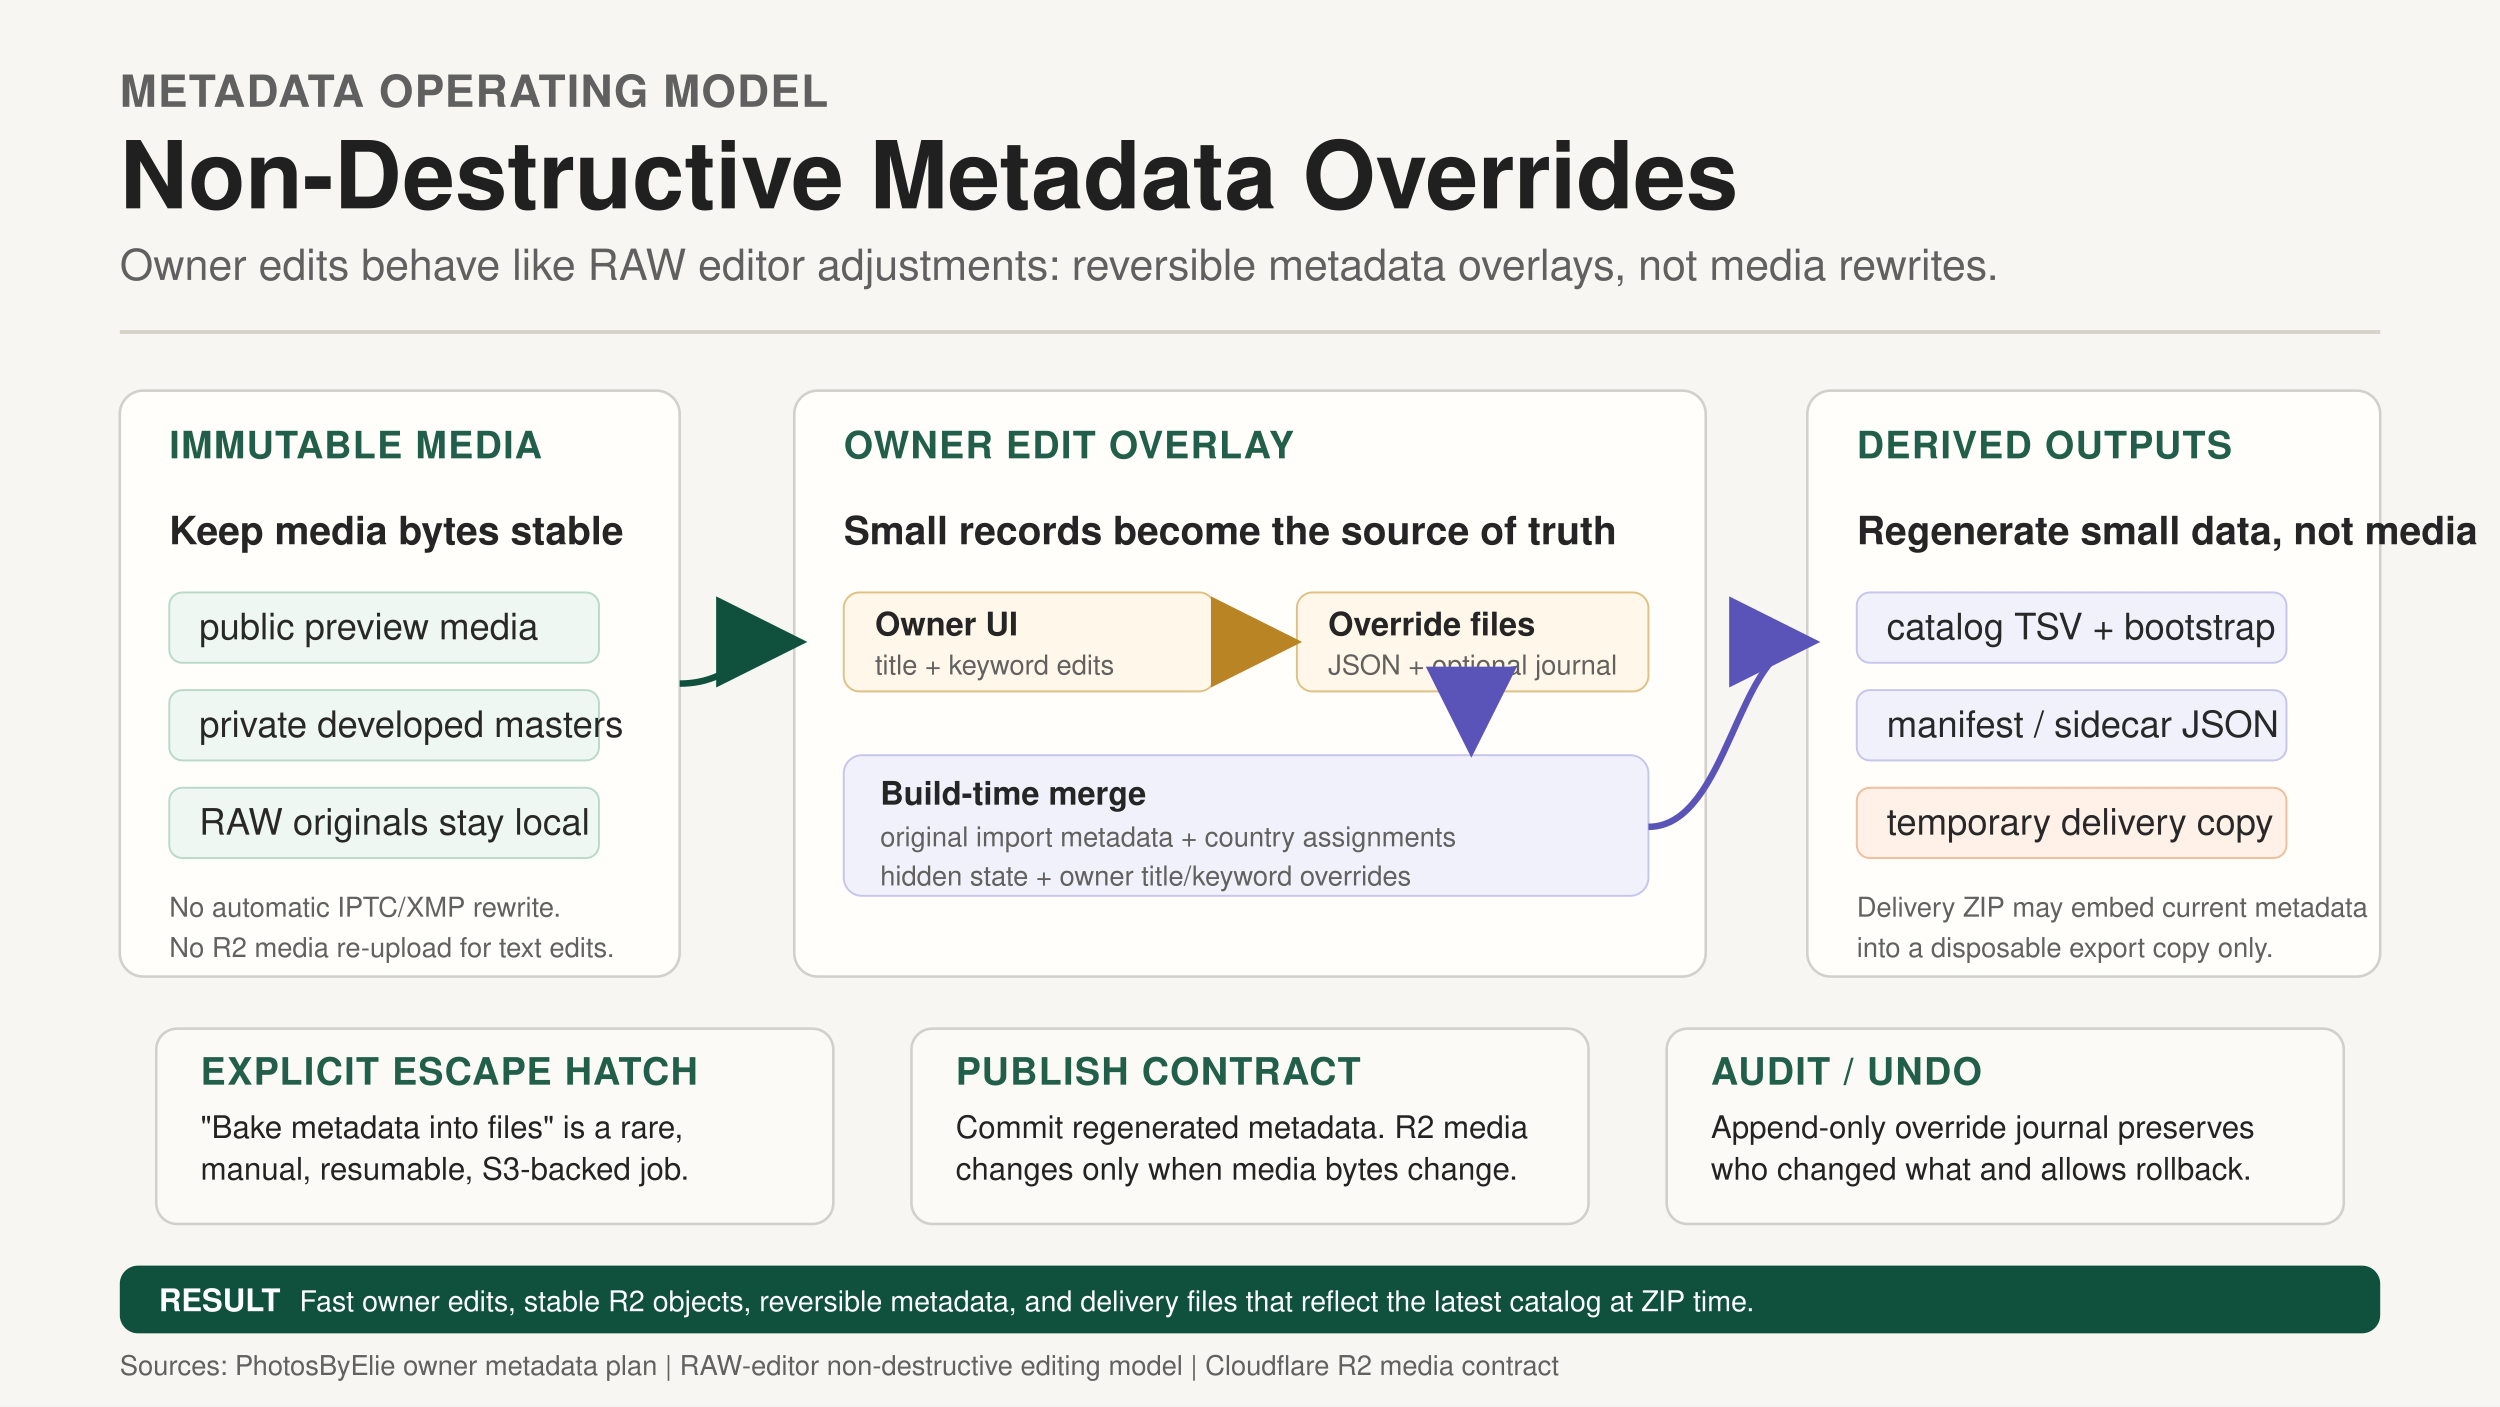
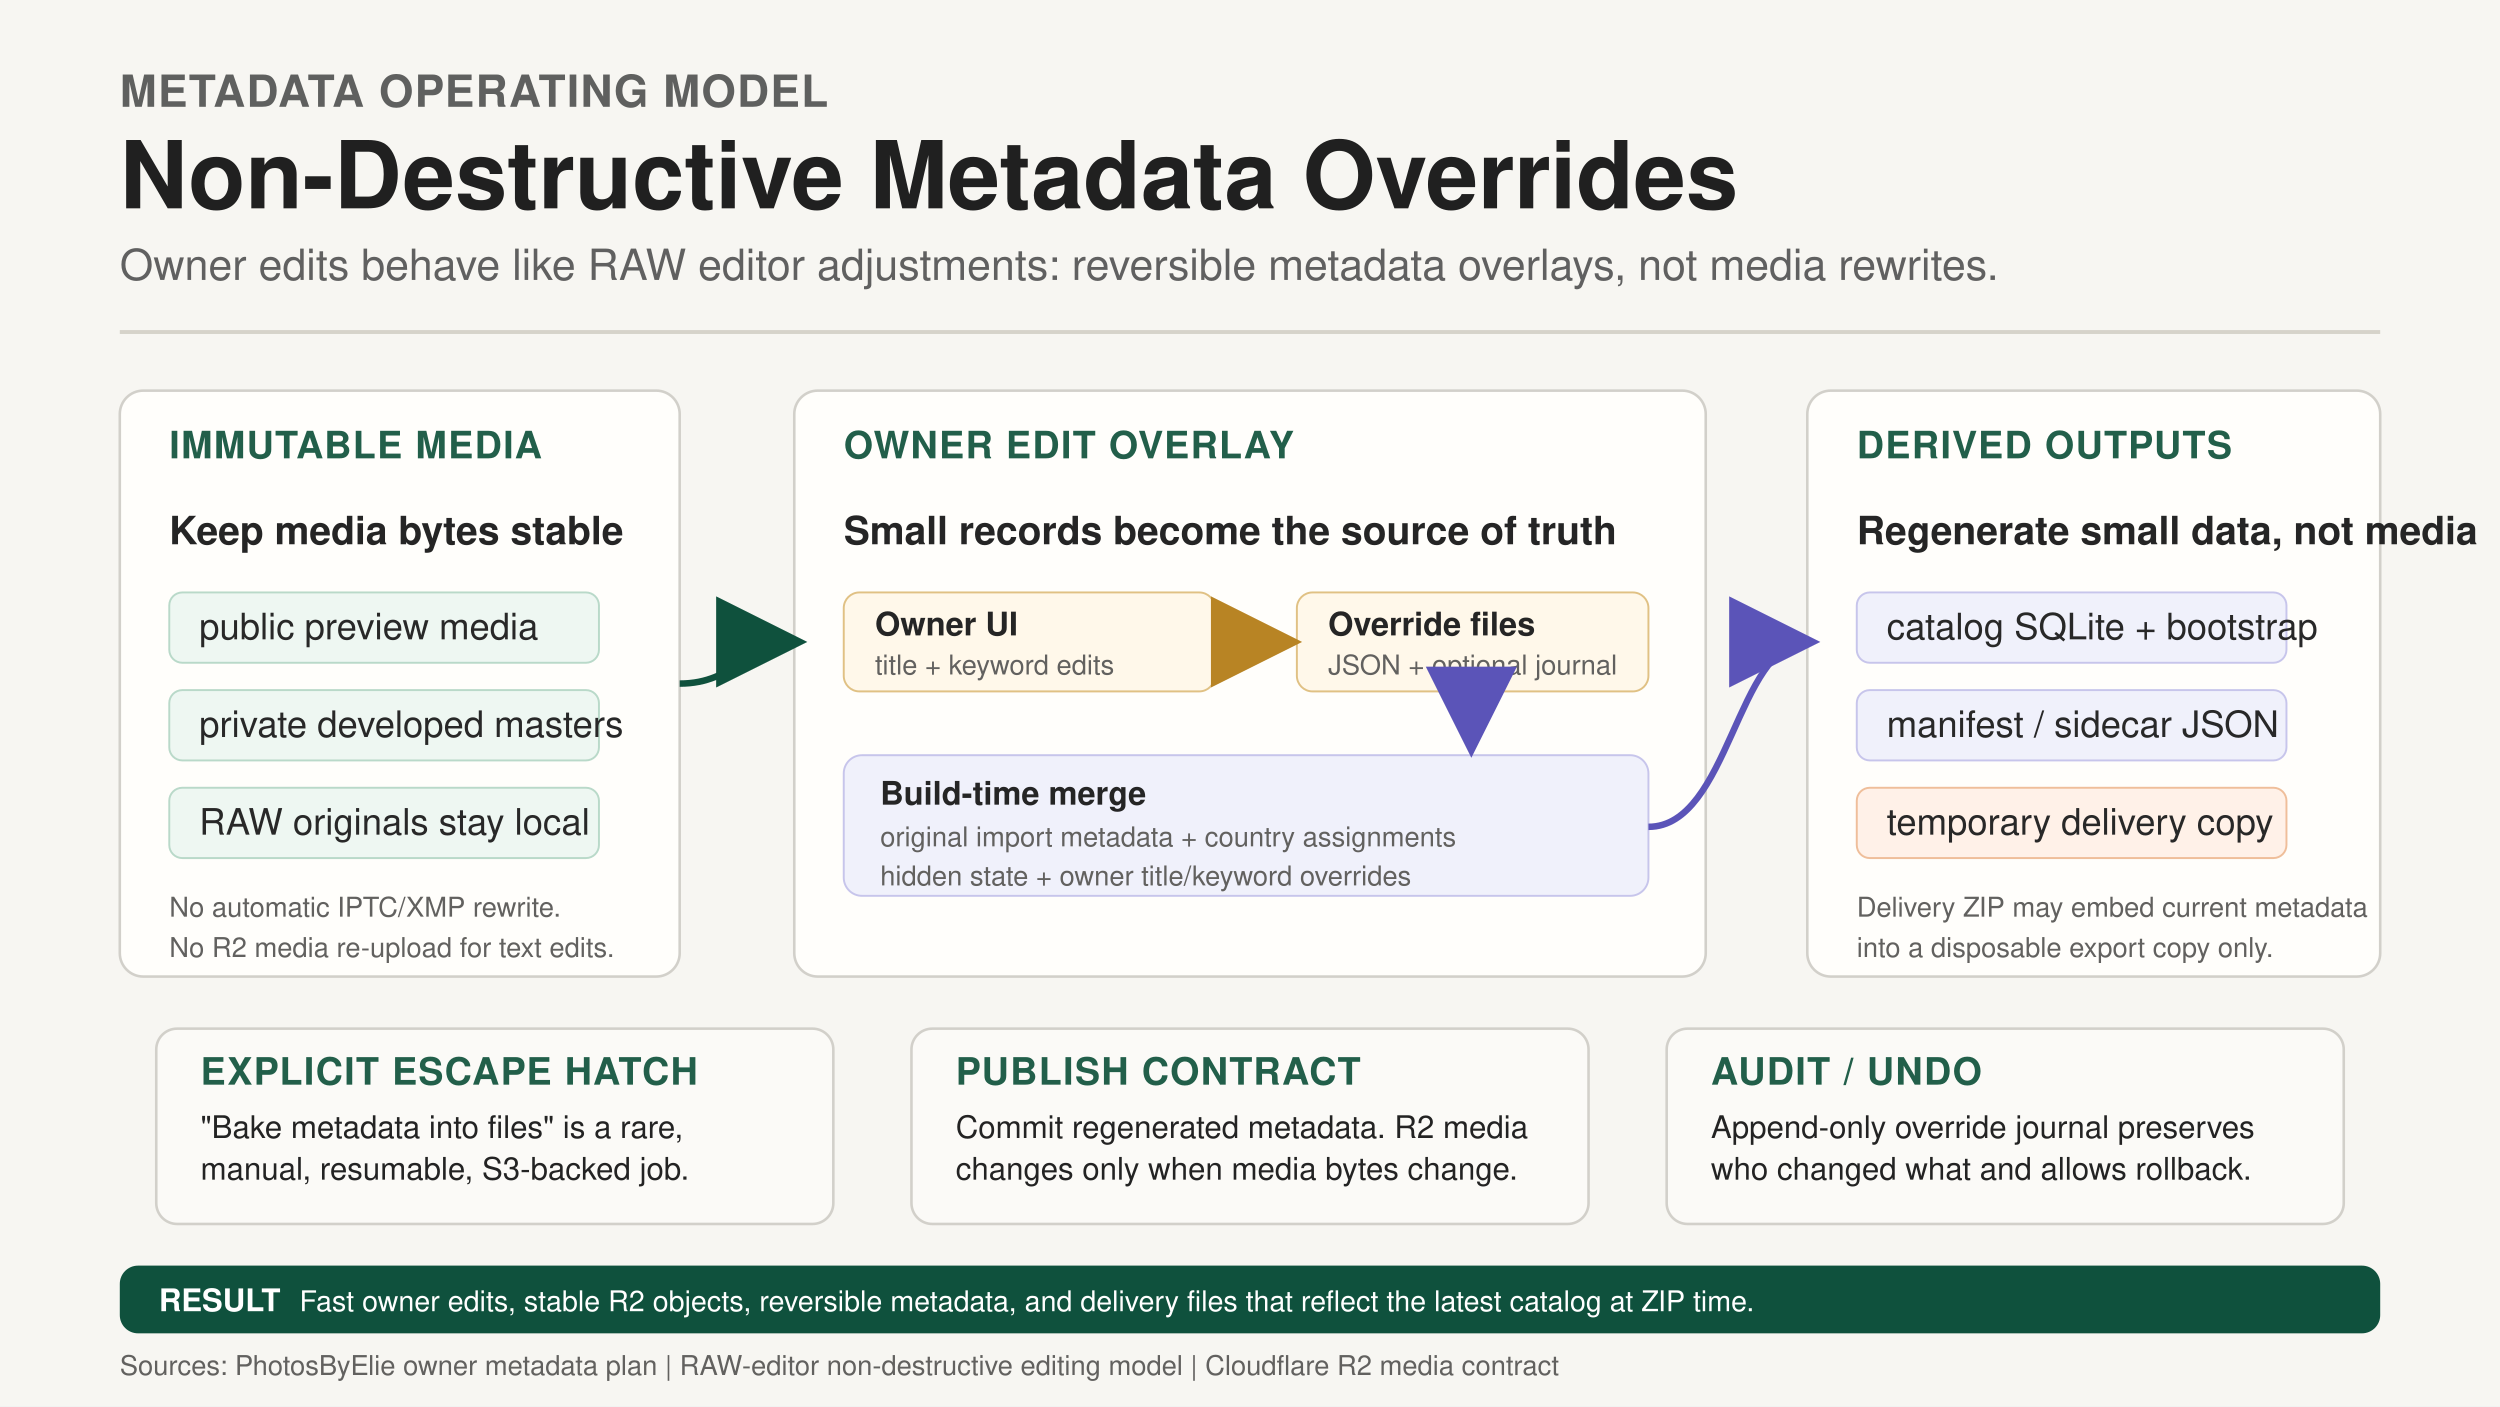
<svg xmlns="http://www.w3.org/2000/svg" width="1920" height="1080" viewBox="0 0 1920 1080">
  <defs>
    <style>
      .bg { fill: #f7f6f2; }
      .ink { fill: #232323; }
      .muted { fill: #62615f; }
      .eyebrow { fill: #5f605f; font-family: Helvetica, Arial, sans-serif; font-weight: 700; font-size: 34px; letter-spacing: 1px; }
      .title { fill: #202020; font-family: Helvetica, Arial, sans-serif; font-weight: 700; font-size: 72px; }
      .subtitle { fill: #606060; font-family: Helvetica, Arial, sans-serif; font-weight: 400; font-size: 33px; }
      .card { fill: #fffefb; stroke: #d2d0ca; stroke-width: 2; }
      .panel { fill: #fbfaf7; stroke: #d2d0ca; stroke-width: 2; }
      .green { fill: #0f513d; }
      .greenText { fill: #225f4a; font-family: Helvetica, Arial, sans-serif; font-weight: 700; font-size: 29px; letter-spacing: 1px; }
      .gold { fill: #b88424; }
      .orange { fill: #e87521; }
      .blue { fill: #5b54b8; }
      .small { font-family: Helvetica, Arial, sans-serif; font-weight: 400; font-size: 24px; }
      .body { font-family: Helvetica, Arial, sans-serif; font-weight: 400; font-size: 28px; fill: #282828; }
      .bodyBold { font-family: Helvetica, Arial, sans-serif; font-weight: 700; font-size: 30px; fill: #252525; }
      .label { font-family: Helvetica, Arial, sans-serif; font-weight: 700; font-size: 25px; fill: #252525; }
      .tiny { font-family: Helvetica, Arial, sans-serif; font-weight: 400; font-size: 21px; fill: #62615f; }
      .resultText { font-family: Helvetica, Arial, sans-serif; font-weight: 700; font-size: 24px; fill: #fff; }
      .resultBody { font-family: Helvetica, Arial, sans-serif; font-weight: 400; font-size: 22px; fill: #fff; }
      .chip { fill: #ffffff; stroke: #dedbd3; stroke-width: 1.5; }
      .softGreen { fill: #eef7f2; stroke: #b9d9c9; stroke-width: 1.5; }
      .softGold { fill: #fff8ea; stroke: #e0c184; stroke-width: 1.5; }
      .softBlue { fill: #f0f1fb; stroke: #c7c5eb; stroke-width: 1.5; }
      .softOrange { fill: #fff1e8; stroke: #efbe9a; stroke-width: 1.5; }
      .line { stroke: #d6d3ca; stroke-width: 3; }
      .arrowGreen { stroke: #0f513d; stroke-width: 5; fill: none; marker-end: url(#arrowGreen); }
      .arrowGold { stroke: #b88424; stroke-width: 5; fill: none; marker-end: url(#arrowGold); }
      .arrowBlue { stroke: #5b54b8; stroke-width: 5; fill: none; marker-end: url(#arrowBlue); }
      .dash { stroke-dasharray: 10 10; }
    </style>
    <marker id="arrowGreen" markerWidth="14" markerHeight="14" refX="12" refY="7" orient="auto" markerUnits="strokeWidth">
      <path d="M0,0 L14,7 L0,14 z" fill="#0f513d" />
    </marker>
    <marker id="arrowGold" markerWidth="14" markerHeight="14" refX="12" refY="7" orient="auto" markerUnits="strokeWidth">
      <path d="M0,0 L14,7 L0,14 z" fill="#b88424" />
    </marker>
    <marker id="arrowBlue" markerWidth="14" markerHeight="14" refX="12" refY="7" orient="auto" markerUnits="strokeWidth">
      <path d="M0,0 L14,7 L0,14 z" fill="#5b54b8" />
    </marker>
  </defs>
  <rect class="bg" width="1920" height="1080" />
  <text x="92" y="82" class="eyebrow">METADATA OPERATING MODEL</text>
  <text x="92" y="160" class="title">Non-Destructive Metadata Overrides</text>
  <text x="92" y="215" class="subtitle">Owner edits behave like RAW editor adjustments: reversible metadata overlays, not media rewrites.</text>
  <line x1="92" y1="255" x2="1828" y2="255" class="line" />
  <rect x="92" y="300" width="430" height="450" rx="18" class="card" />
  <text x="130" y="352" class="greenText">IMMUTABLE MEDIA</text>
  <text x="130" y="418" class="bodyBold">Keep media bytes stable</text>
  <rect x="130" y="455" width="330" height="54" rx="10" class="softGreen" />
  <text x="153" y="491" class="body">public preview media</text>
  <rect x="130" y="530" width="330" height="54" rx="10" class="softGreen" />
  <text x="153" y="566" class="body">private developed masters</text>
  <rect x="130" y="605" width="330" height="54" rx="10" class="softGreen" />
  <text x="153" y="641" class="body">RAW originals stay local</text>
  <text x="130" y="704" class="tiny">No automatic IPTC/XMP rewrite.</text>
  <text x="130" y="735" class="tiny">No R2 media re-upload for text edits.</text>
  <rect x="610" y="300" width="700" height="450" rx="18" class="card" />
  <text x="648" y="352" class="greenText">OWNER EDIT OVERLAY</text>
  <text x="648" y="418" class="bodyBold">Small records become the source of truth</text>
  <rect x="648" y="455" width="285" height="76" rx="12" class="softGold" />
  <text x="672" y="488" class="label">Owner UI</text>
  <text x="672" y="518" class="tiny">title + keyword edits</text>
  <rect x="996" y="455" width="270" height="76" rx="12" class="softGold" />
  <text x="1020" y="488" class="label">Override files</text>
  <text x="1020" y="518" class="tiny">JSON + optional journal</text>
  <path d="M935 493 L990 493" class="arrowGold" />
  <rect x="648" y="580" width="618" height="108" rx="14" class="softBlue" />
  <text x="676" y="618" class="label">Build-time merge</text>
  <text x="676" y="650" class="tiny">original import metadata + country assignments</text>
  <text x="676" y="680" class="tiny">hidden state + owner title/keyword overrides</text>
  <path d="M1130 532 L1130 572" class="arrowBlue" />
  <rect x="1388" y="300" width="440" height="450" rx="18" class="card" />
  <text x="1426" y="352" class="greenText">DERIVED OUTPUTS</text>
  <text x="1426" y="418" class="bodyBold">Regenerate small data, not media</text>
  <rect x="1426" y="455" width="330" height="54" rx="10" class="softBlue" />
-   <text x="1449" y="491" class="body">catalog TSV + bootstrap</text>
+   <text x="1449" y="491" class="body">catalog SQLite + bootstrap</text>
  <rect x="1426" y="530" width="330" height="54" rx="10" class="softBlue" />
  <text x="1449" y="566" class="body">manifest / sidecar JSON</text>
  <rect x="1426" y="605" width="330" height="54" rx="10" class="softOrange" />
  <text x="1449" y="641" class="body">temporary delivery copy</text>
  <text x="1426" y="704" class="tiny">Delivery ZIP may embed current metadata</text>
  <text x="1426" y="735" class="tiny">into a disposable export copy only.</text>
  <path d="M522 525 C565 525 575 493 610 493" class="arrowGreen" />
  <path d="M1266 635 C1328 635 1334 493 1388 493" class="arrowBlue" />
  <rect x="120" y="790" width="520" height="150" rx="16" class="panel" />
  <text x="154" y="833" class="greenText">EXPLICIT ESCAPE HATCH</text>
  <text x="154" y="874" class="small ink">"Bake metadata into files" is a rare,</text>
  <text x="154" y="906" class="small ink">manual, resumable, S3-backed job.</text>
  <rect x="700" y="790" width="520" height="150" rx="16" class="panel" />
  <text x="734" y="833" class="greenText">PUBLISH CONTRACT</text>
  <text x="734" y="874" class="small ink">Commit regenerated metadata. R2 media</text>
  <text x="734" y="906" class="small ink">changes only when media bytes change.</text>
  <rect x="1280" y="790" width="520" height="150" rx="16" class="panel" />
  <text x="1314" y="833" class="greenText">AUDIT / UNDO</text>
  <text x="1314" y="874" class="small ink">Append-only override journal preserves</text>
  <text x="1314" y="906" class="small ink">who changed what and allows rollback.</text>
  <rect x="92" y="972" width="1736" height="52" rx="14" class="green" />
  <text x="122" y="1007" class="resultText">RESULT</text>
  <text x="230" y="1007" class="resultBody">Fast owner edits, stable R2 objects, reversible metadata, and delivery files that reflect the latest catalog at ZIP time.</text>
  <text x="92" y="1056" class="tiny">Sources: PhotosByElie owner metadata plan  |  RAW-editor non-destructive editing model  |  Cloudflare R2 media contract</text>
</svg>
